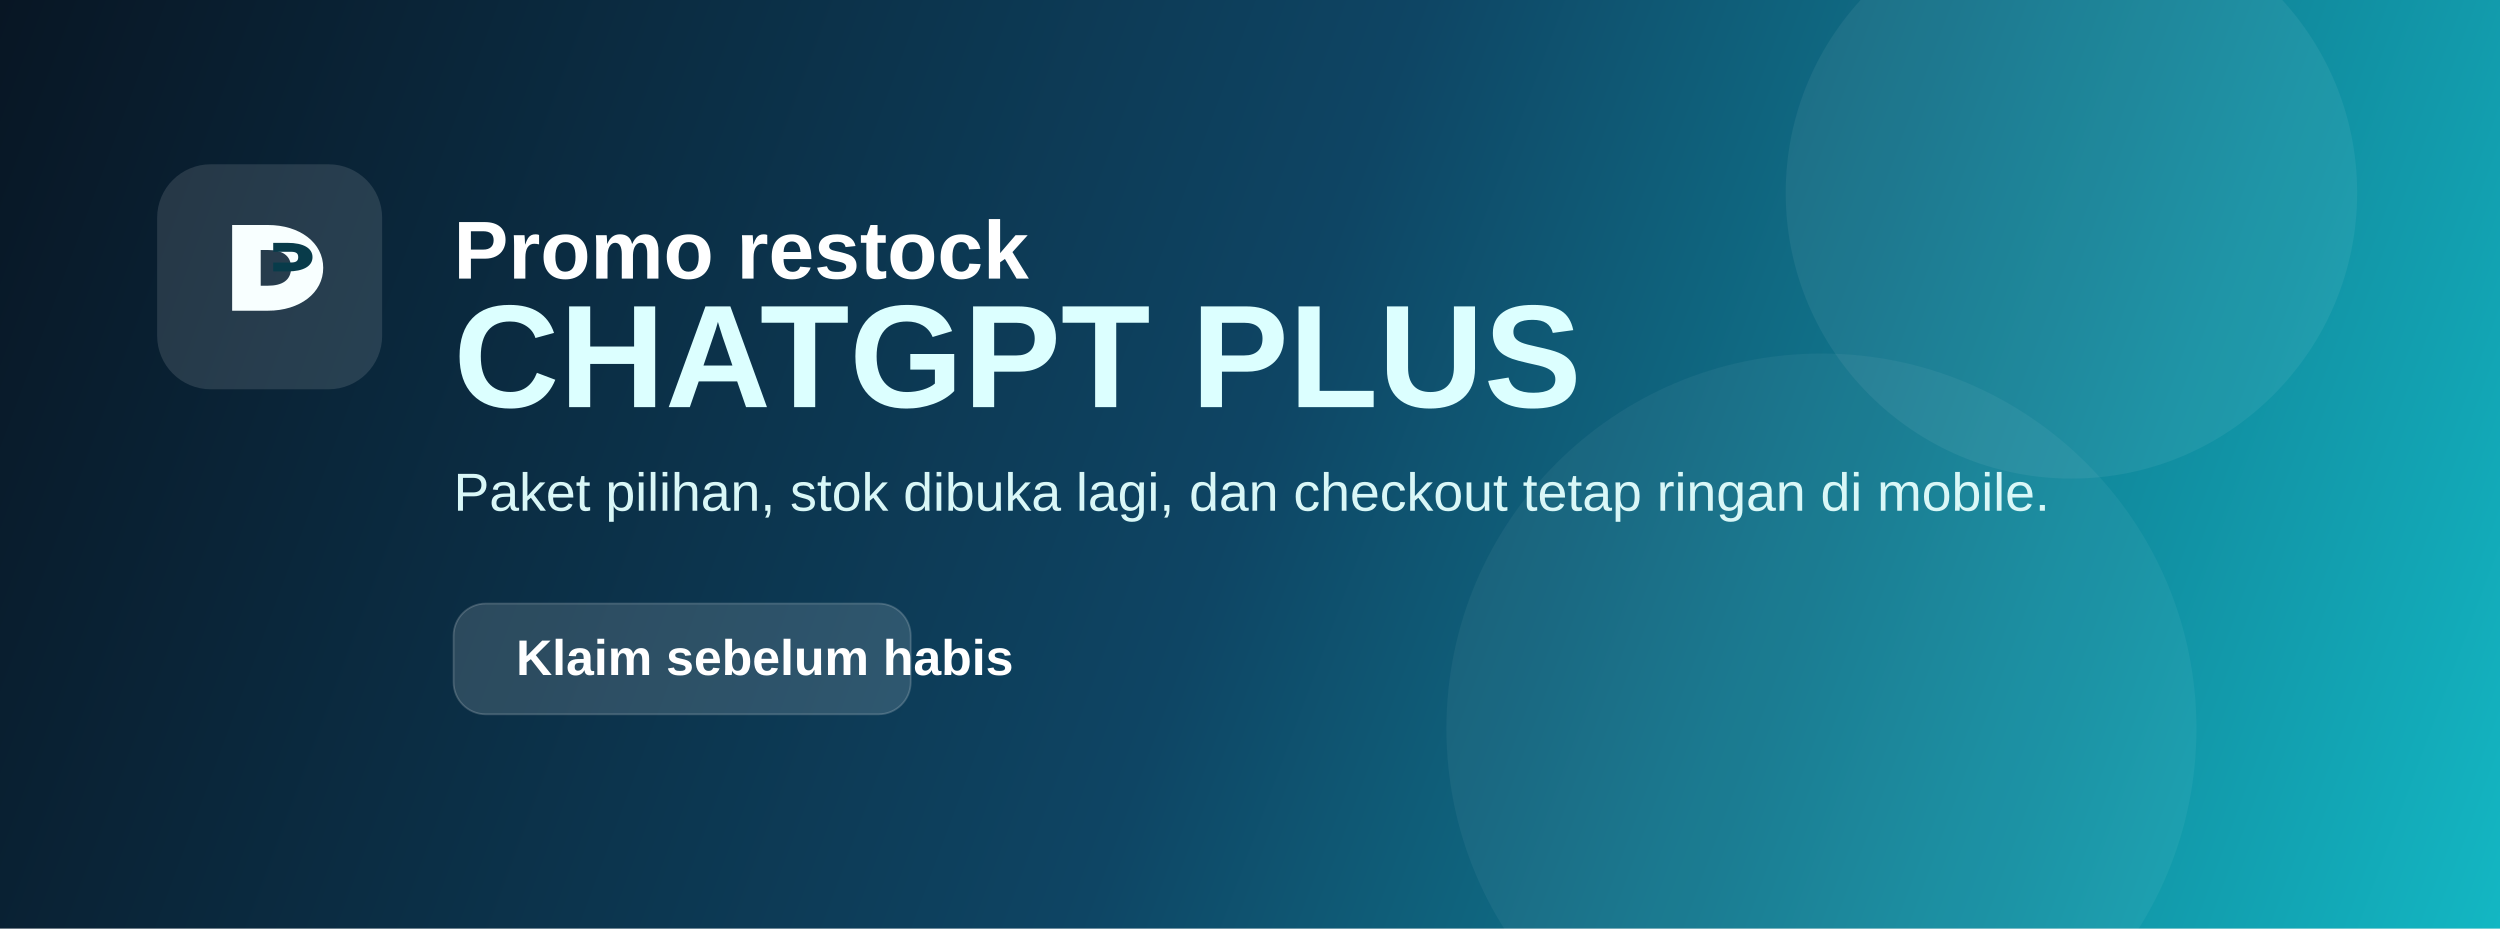
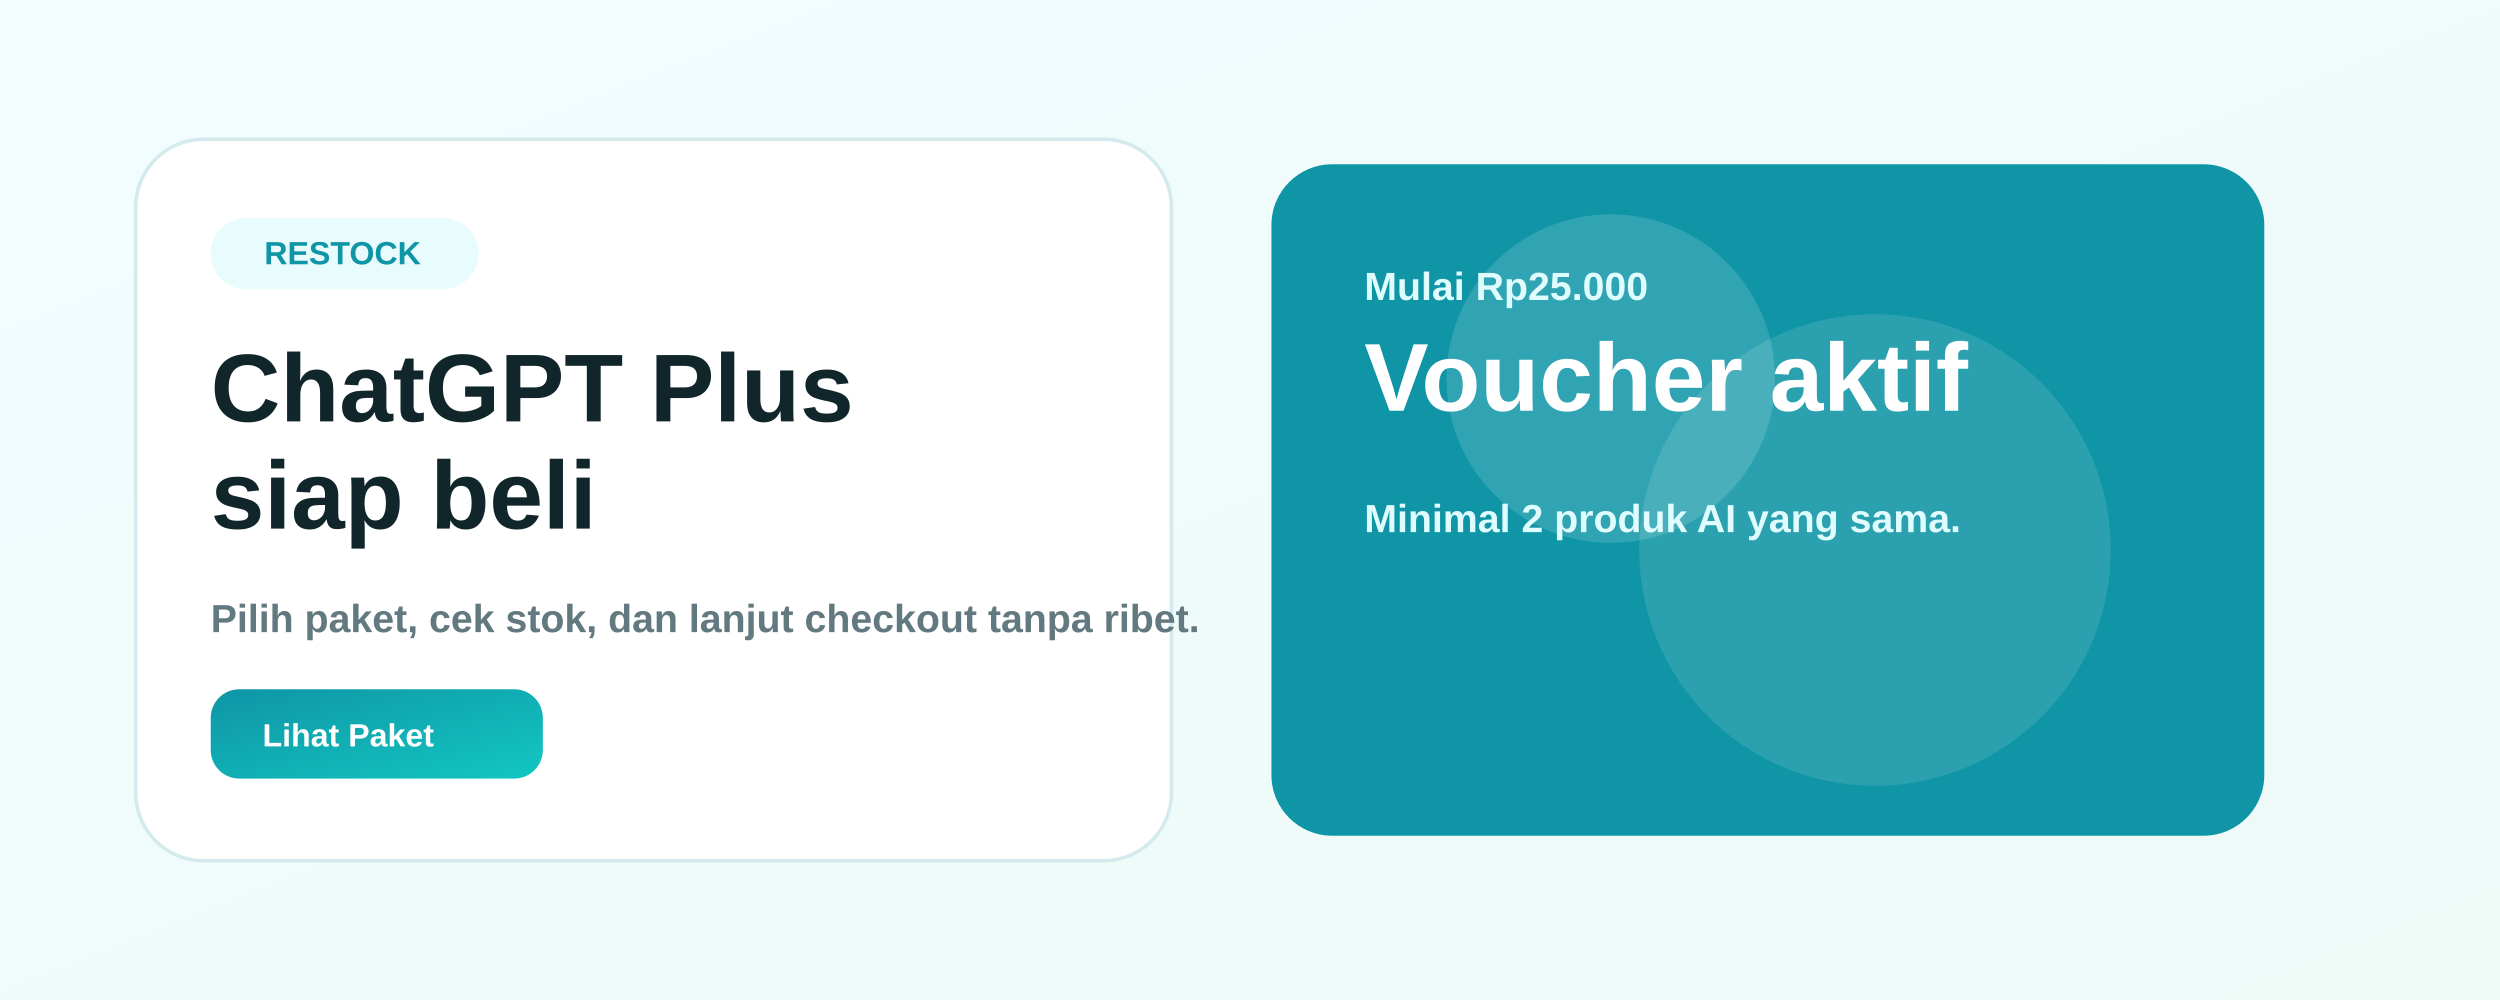
- <svg xmlns="http://www.w3.org/2000/svg" viewBox="0 0 1400 520">
+ <svg xmlns="http://www.w3.org/2000/svg" viewBox="0 0 1400 560" role="img" aria-label="JagoPrem restock banner">
  <defs>
-     <linearGradient id="bg" x1="0" y1="0" x2="1400" y2="520" gradientUnits="userSpaceOnUse">
-       <stop offset="0" stop-color="#081624" />
-       <stop offset="0.5" stop-color="#0e4564" />
-       <stop offset="1" stop-color="#13b7c3" />
+     <linearGradient id="bg" x1="0" y1="0" x2="1" y2="1">
+       <stop offset="0" stop-color="#f1fdff" />
+       <stop offset="1" stop-color="#eefaf6" />
+     </linearGradient>
+     <linearGradient id="accent" x1="0" y1="0" x2="1" y2="1">
+       <stop offset="0" stop-color="#0f95a6" />
+       <stop offset="1" stop-color="#12c7c2" />
    </linearGradient>
  </defs>
-   <rect width="1400" height="520" fill="url(#bg)" />
-   <circle cx="1160" cy="108" r="160" fill="#fff" fill-opacity=".06" />
-   <circle cx="1020" cy="408" r="210" fill="#fff" fill-opacity=".05" />
-   <g transform="translate(88 92)">
-     <rect width="126" height="126" rx="30" fill="#ffffff" fill-opacity=".12" />
-     <path d="M42 34h20c18 0 31 10 31 24s-13 24-31 24H42V34Zm20 14h-4v20h4c8 0 13-3 13-10s-5-10-13-10Z" fill="#f8ffff" />
-     <path d="M65 44h8c9 0 14 3 14 8s-5 8-14 8h-8v-5h10c3 0 4-1 4-3s-1-3-4-3H65v-5Z" fill="#083b4a" />
-   </g>
-   <text x="254" y="156" fill="#ffffff" font-size="46" font-weight="800" font-family="Arial, sans-serif">Promo restock</text>
-   <text x="254" y="228" fill="#dcffff" font-size="82" font-weight="900" font-family="Arial, sans-serif">CHATGPT PLUS</text>
-   <text x="254" y="286" fill="#d9f7f7" font-size="30" font-family="Arial, sans-serif">Paket pilihan, stok dibuka lagi, dan checkout tetap ringan di mobile.</text>
-   <rect x="254" y="338" width="256" height="62" rx="18" fill="#ffffff" fill-opacity=".14" stroke="#ffffff" stroke-opacity=".18" />
-   <text x="289" y="378" fill="#ffffff" font-size="28" font-weight="700" font-family="Arial, sans-serif">Klaim sebelum habis</text>
+   <rect width="1400" height="560" fill="url(#bg)" />
+   <rect x="76" y="78" width="580" height="404" rx="38" fill="#fff" stroke="#d5eaed" stroke-width="2" />
+   <rect x="118" y="122" width="150" height="40" rx="20" fill="#e8fbfd" />
+   <text x="148" y="148" font-family="Arial, sans-serif" font-size="18" font-weight="800" fill="#0f95a6">RESTOCK</text>
+   <text x="118" y="236" font-family="Arial, sans-serif" font-size="54" font-weight="900" fill="#11262b">ChatGPT Plus</text>
+   <text x="118" y="296" font-family="Arial, sans-serif" font-size="54" font-weight="900" fill="#11262b">siap beli</text>
+   <text x="118" y="354" font-family="Arial, sans-serif" font-size="22" font-weight="600" fill="#62797f">Pilih paket, cek stok, dan lanjut checkout tanpa ribet.</text>
+   <rect x="118" y="386" width="186" height="50" rx="16" fill="url(#accent)" />
+   <text x="147" y="418" font-family="Arial, sans-serif" font-size="18" font-weight="800" fill="#fff">Lihat Paket</text>
+   <rect x="712" y="92" width="556" height="376" rx="34" fill="#0f95a6" />
+   <circle cx="902" cy="212" r="92" fill="#fff" opacity=".14" />
+   <circle cx="1050" cy="308" r="132" fill="#fff" opacity=".12" />
+   <text x="764" y="168" font-family="Arial, sans-serif" font-size="22" font-weight="800" fill="#dffcff">Mulai Rp25.000</text>
+   <text x="764" y="230" font-family="Arial, sans-serif" font-size="54" font-weight="900" fill="#fff">Voucher aktif</text>
+   <text x="764" y="298" font-family="Arial, sans-serif" font-size="22" font-weight="600" fill="#dffcff">Minimal 2 produk AI yang sama.</text>
</svg>
